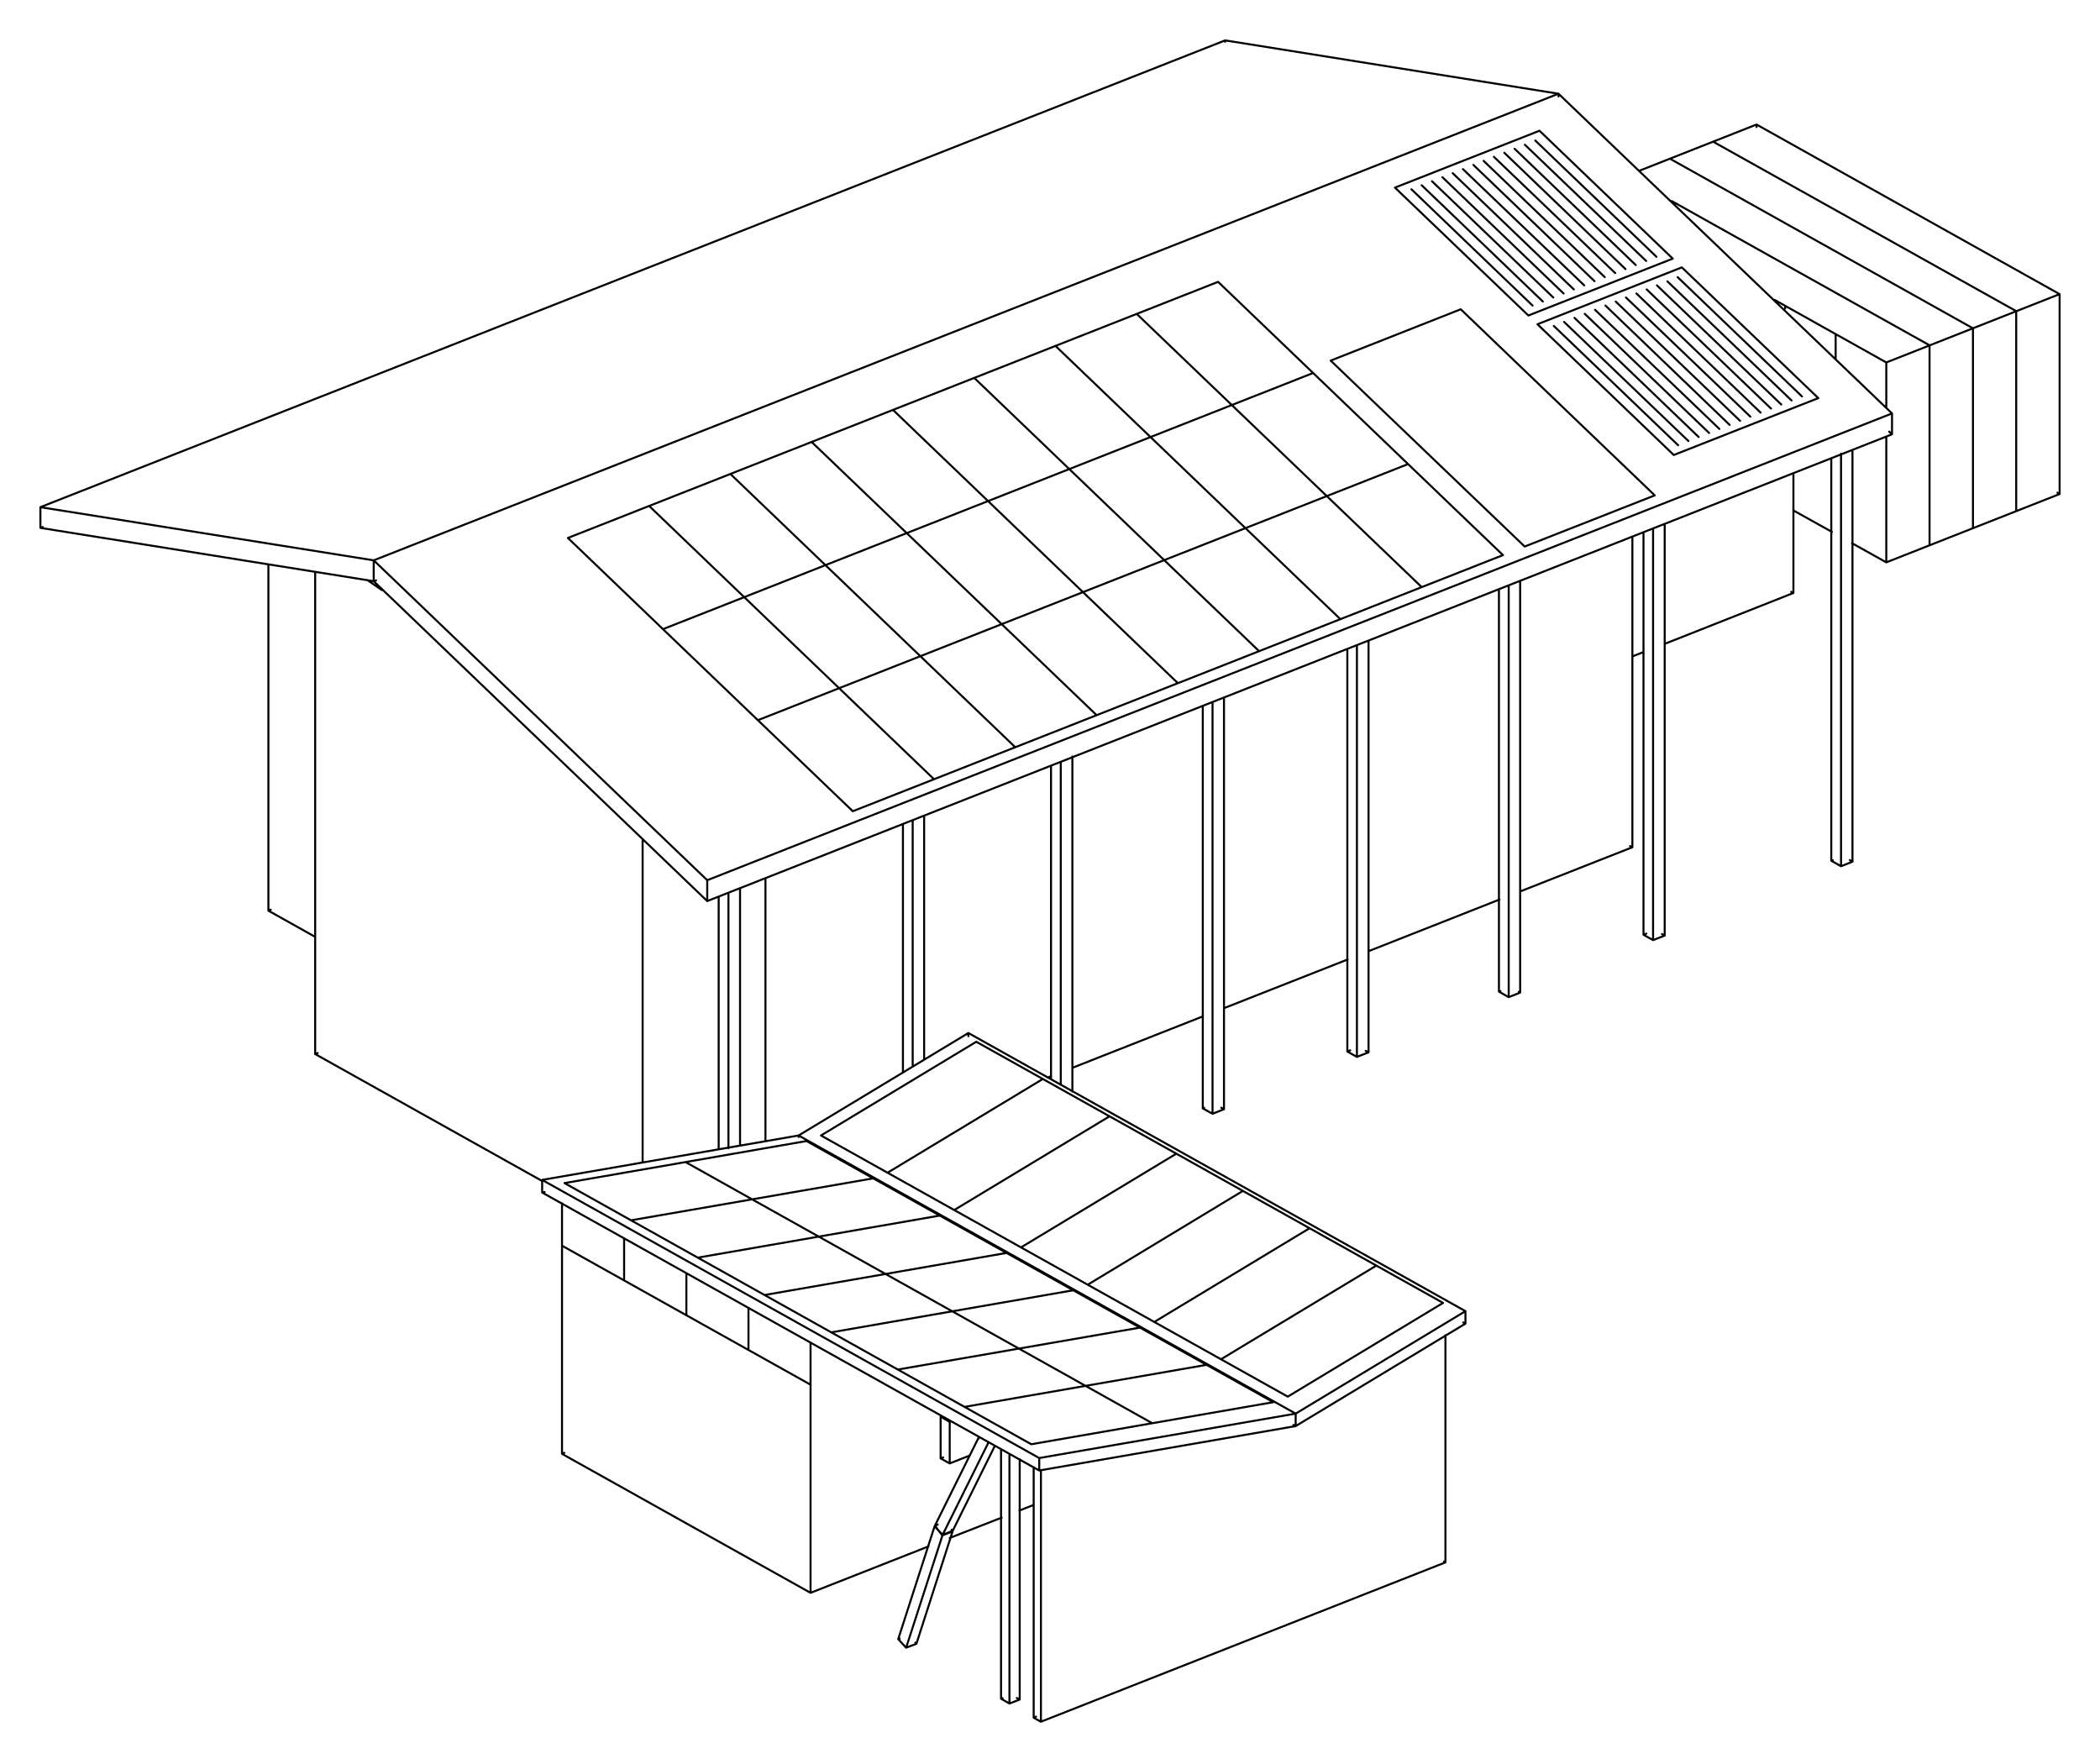
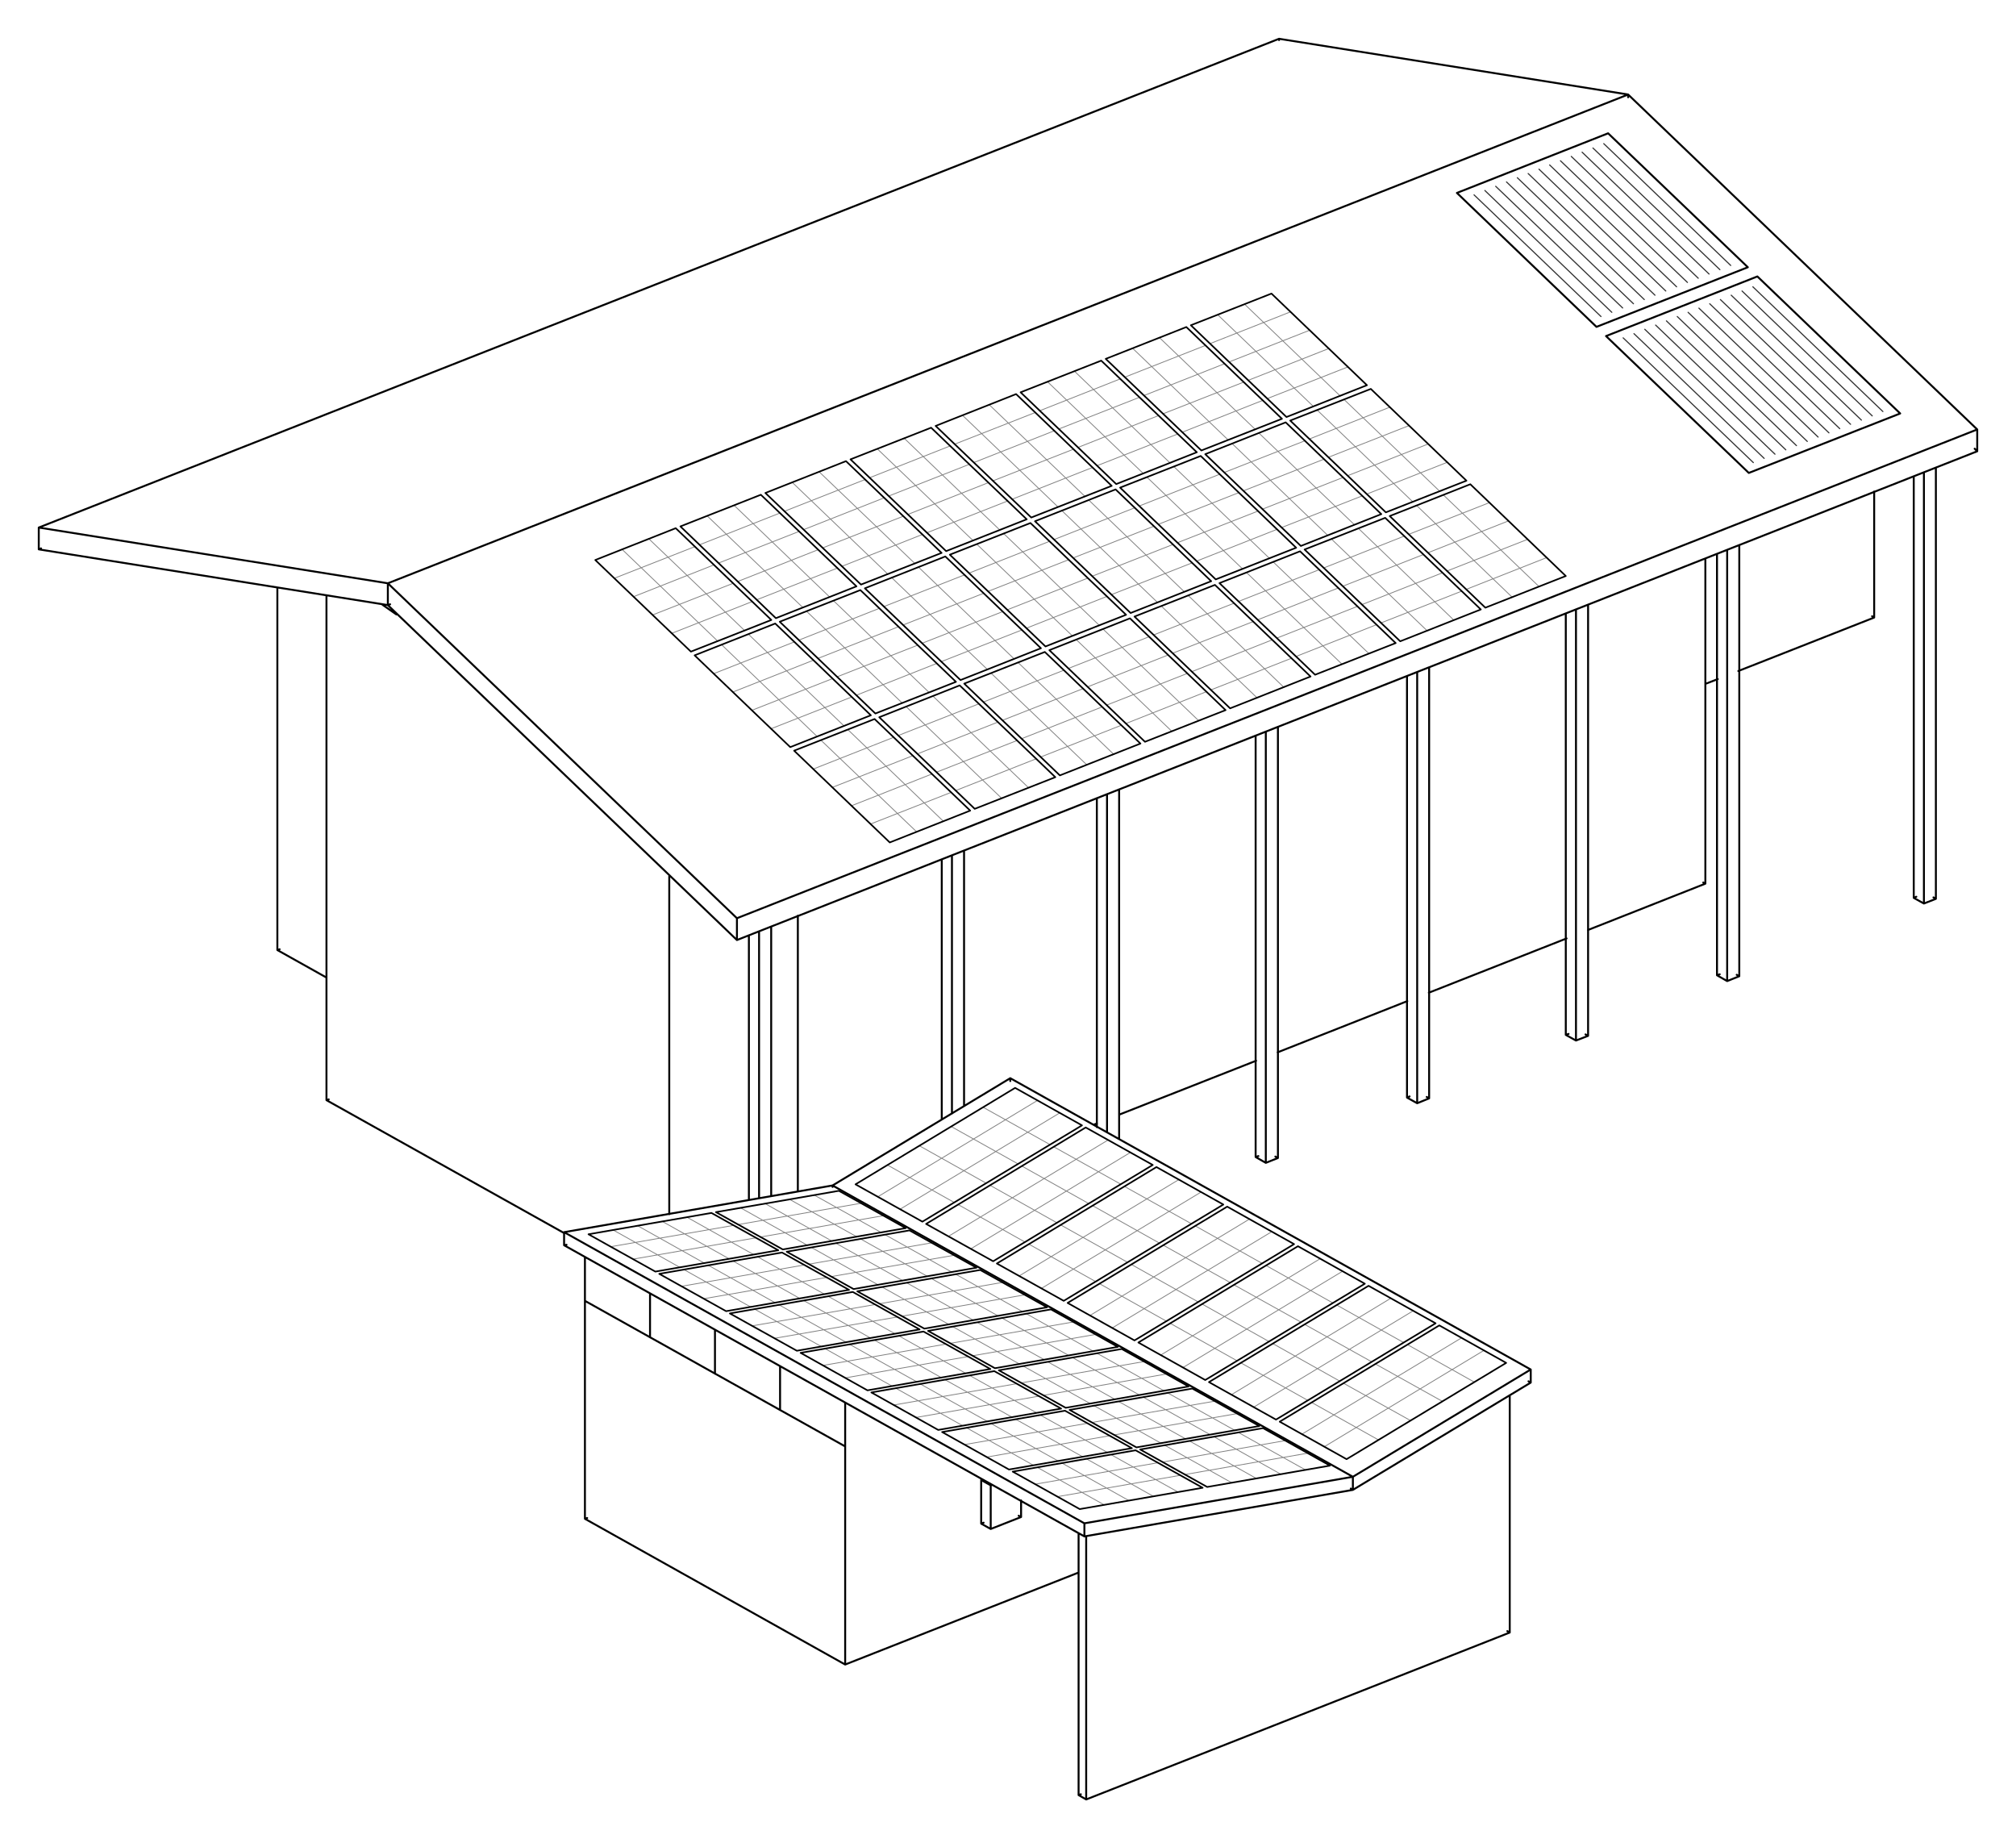
- <svg xmlns="http://www.w3.org/2000/svg" viewBox="0 0 1248 1048" fill="none" stroke="currentColor" stroke-width="1.2" stroke-linecap="round" stroke-linejoin="round">
-   <path d="M622.6 640.4L624.7 639.5M637.3 634.6L714.9 604.0M727.5 599.1L800.9 570.2M813.5 565.2L891.1 534.6M903.6 529.7L970.1 503.5M187.0 556.6L159.5 541.2M970.1 503.5L968.7 502.8M159.5 541.2L160.9 540.6M159.5 541.2L159.5 335.6M454.9 521.9L454.9 677.8M970.1 318.9L970.1 503.5M322.1 701.8L187.3 626.4M187.3 626.4L188.8 625.8M187.3 626.4L187.3 339.8M218.3 344.7L227.0 350.7M381.9 499.4L381.9 690.8M454.9 521.9L454.9 677.8M420.3 535.5L1124.4 258.1M420.3 535.5L222.1 345.4M1124.4 258.1L1122.7 256.5M222.1 345.4L223.5 344.9M222.1 345.4L222.1 333.0M926.2 57.3L926.2 55.7M222.1 333.0L926.2 55.7M222.1 333.0L420.3 523.1M926.2 55.7L1124.4 245.7M420.3 523.1L1124.4 245.7M420.3 523.1L420.3 535.5M1124.4 245.7L1124.4 258.1M222.1 345.4L223.5 344.9M222.1 345.4L24.0 313.7M24.0 313.7L25.4 313.2M24.0 313.7L24.0 301.4M728.1 24.8L728.1 24.0M24.0 301.4L728.1 24.0M24.0 301.4L222.1 333.0M728.1 24.0L926.2 55.7M222.1 333.0L926.2 55.7M222.1 333.0L222.1 345.4M926.2 55.7L926.2 57.3M970.4 390.0L976.7 387.5M989.4 382.6L1065.8 352.4M1065.8 352.4L1064.5 351.7M1065.8 352.4L1065.8 281.2M1121.0 334.2L1224.0 293.6M1121.0 215.4L1224.0 174.8M974.7 101.3L1043.9 74.0M1121.0 334.2L1100.6 322.8M1088.7 316.1L1065.7 303.3M1224.0 293.6L1222.7 292.8M1121.0 215.4L1054.6 178.2M1224.0 174.8L1043.9 74.0M1121.0 334.2L1121.0 260.0M1121.0 241.9L1121.0 215.4M1224.0 293.6L1224.0 174.8M1043.9 75.5L1043.9 74.0M1146.7 324.0L1146.7 205.2M1146.7 205.2L993.5 119.5M1172.5 313.9L1172.5 195.1M1172.5 195.1L992.4 94.3M1198.2 303.7L1198.2 184.9M1198.2 184.9L1018.1 84.2M1090.9 213.0L1090.9 198.6M1060.9 183.3L1060.9 181.8M432.9 682.4L432.9 530.8M439.8 680.5L439.8 528.1M427.1 683.0L427.1 532.9M542.4 633.3L542.4 487.7M549.2 629.8L549.2 485.0M536.6 636.8L536.6 489.7M630.4 644.6L630.4 453.0M637.3 648.7L637.3 449.6M624.6 641.4L624.6 455.1M720.6 661.9L727.4 659.2M714.8 658.7L715.6 658.3M720.6 661.9L714.8 658.7M727.4 659.2L725.8 658.3M720.6 661.9L720.6 417.5M727.4 659.2L727.4 414.8M714.8 658.7L714.8 419.6M806.4 628.1L813.3 625.4M800.7 624.9L802.4 624.2M806.4 628.1L800.7 624.9M813.3 625.4L811.6 624.5M806.4 628.1L806.4 383.7M813.3 625.4L813.3 381.0M800.7 624.9L800.7 385.7M896.6 592.6L903.4 589.9M890.8 589.3L891.7 589.0M896.6 592.6L890.8 589.3M903.4 589.9L902.6 589.4M896.6 592.6L896.6 348.2M903.4 589.9L903.4 345.4M890.8 589.3L890.8 350.2M982.4 558.7L989.3 556.0M976.7 555.5L978.4 554.8M982.4 558.7L976.7 555.5M989.3 556.0L987.7 555.1M982.4 558.7L982.4 314.3M989.3 556.0L989.3 311.6M976.7 555.5L976.7 316.4M1094.1 514.8L1100.9 512.1M1088.3 511.5L1089.2 511.2M1094.1 514.8L1088.3 511.5M1100.9 512.1L1099.3 511.1M1094.1 514.8L1094.1 269.6M1100.9 512.1L1100.9 267.7M1088.3 511.5L1088.3 272.4M506.8 482.1L893.2 329.9M893.2 329.9L723.9 167.5M723.9 167.5L337.5 319.7M337.5 319.7L506.8 482.1M555.1 463.1L385.8 300.7M603.4 444.1L434.1 281.7M651.7 425.0L482.4 262.7M700.0 406.0L530.7 243.6M748.3 387.0L579.0 224.6M796.6 368.0L627.3 205.6M844.9 348.9L675.6 186.6M450.4 428.0L836.8 275.8M394.0 373.9L780.3 221.7M906.1 324.8L983.4 294.4M983.4 294.4L868.1 183.8M868.1 183.8L790.8 214.3M790.8 214.3L906.1 324.8M908.3 187.5L994.1 153.7M994.1 153.7L914.9 77.7M914.9 77.7L829.0 111.5M829.0 111.5L908.3 187.5M910.8 181.6L838.8 112.5M916.9 179.2L844.9 110.1M923.1 176.8L851.0 107.7M929.2 174.4L857.2 105.3M935.3 172.0L863.3 102.9M941.5 169.6L869.4 100.5M947.6 167.1L875.6 98.0M953.7 164.7L881.7 95.6M959.9 162.3L887.8 93.2M966.0 159.9L894.0 90.8M972.1 157.5L900.1 88.4M978.3 155.1L906.2 86.0M984.4 152.6L912.4 83.5M994.7 270.4L1080.6 236.6M1080.6 236.6L999.5 158.9M999.5 158.9L913.7 192.7M913.7 192.7L994.7 270.4M997.3 264.6L923.4 193.7M1003.4 262.1L929.5 191.3M1009.5 259.7L935.7 188.9M1015.7 257.3L941.8 186.5M1021.8 254.9L947.9 184.1M1027.9 252.5L954.1 181.6M1034.1 250.1L960.2 179.2M1040.2 247.6L966.3 176.8M1046.3 245.2L972.5 174.4M1052.5 242.8L978.6 172.0M1058.6 240.4L984.7 169.6M1064.7 238.0L990.9 167.2M1070.9 235.6L997.0 164.7M481.7 946.6L551.8 919.0M564.4 914.0L595.3 901.9M605.8 897.7L614.2 894.4M481.7 797.8L481.7 946.6M334.0 864.0L335.4 863.4M334.0 715.1L334.0 864.0M481.7 946.6L334.0 864.0M618.6 1023.2L859.0 928.5M859.0 928.5L859.0 793.5M618.6 873.6L618.6 1023.2M614.3 1020.8L615.7 1020.2M614.3 871.9L614.3 1020.8M618.6 1023.2L614.3 1020.8M859.0 928.5L858.2 928.0M481.7 822.9L334.0 740.3M444.8 802.2L444.8 777.2M407.9 781.6L407.9 756.6M370.9 760.9L370.9 735.9M595.8 1009.2L594.9 1009.5M594.9 1009.5L594.9 861.4M594.9 1009.5L599.9 1012.4M599.9 1012.4L599.9 864.2M599.9 1012.4L606.0 1010.0M606.0 1010.0L606.0 867.2M606.0 1010.0L604.3 1009.1M534.7 973.8L533.8 974.1M556.3 906.7L555.4 907.1M533.8 974.1L555.4 907.1M533.8 974.1L538.5 979.2M555.4 907.1L560.2 912.1M538.5 979.2L560.2 912.1M538.5 979.2L544.6 976.9M560.2 912.1L566.2 909.8M544.6 976.9L566.2 909.8M544.6 976.9L544.0 976.2M566.2 909.8L565.6 909.1M557.3 906.0L555.6 906.7M555.6 906.7L581.7 854.1M555.6 906.7L560.0 912.5M560.0 912.5L587.5 857.1M560.0 912.5L566.0 910.1M566.0 910.1L591.1 859.5M566.0 910.1L565.5 909.4M617.6 873.9L322.2 708.7M617.6 873.9L770.0 847.5M322.2 708.7L323.7 708.4M770.0 847.5L768.7 846.8M770.0 847.5L770.0 840.1M474.6 675.7L474.6 674.8M770.0 840.1L474.6 674.8M770.0 840.1L617.6 866.5M474.6 674.8L322.2 701.2M617.6 866.5L322.2 701.2M617.6 866.5L617.6 873.9M322.2 701.2L322.2 708.7M770.0 847.5L768.7 846.8M770.0 847.5L870.9 786.6M870.9 786.6L869.6 785.9M870.9 786.6L870.9 779.2M575.5 615.8L575.5 613.9M870.9 779.2L575.5 613.9M870.9 779.2L770.0 840.1M575.5 613.9L474.6 674.8M770.0 840.1L474.6 674.8M770.0 840.1L770.0 847.5M474.6 674.8L474.6 675.7M612.9 858.3L335.5 703.1M684.8 845.8L407.4 690.6M756.7 833.3L479.3 678.1M612.9 858.3L756.7 833.3M573.2 836.1L717.1 811.1M533.6 813.9L677.4 789.0M494.0 791.8L637.8 766.8M454.4 769.6L598.2 744.6M414.7 747.4L558.5 722.4M375.1 725.2L518.9 700.3M335.5 703.1L479.3 678.1M765.3 830.0L487.9 674.8M857.6 774.3L580.2 619.1M765.3 830.0L857.6 774.3M725.6 807.8L818.0 752.1M686.0 785.6L778.3 729.9M646.4 763.5L738.7 707.7M606.8 741.3L699.1 685.6M567.1 719.1L659.4 663.4M527.5 696.9L619.8 641.2M487.9 674.8L580.2 619.1M564.4 869.7L576.3 865.0M559.0 866.7L560.5 866.1M564.4 845.0L565.1 844.7M559.0 841.9L559.7 841.7M564.4 869.7L559.0 866.7M564.4 845.0L559.0 841.9M564.4 869.7L564.4 845.0M581.6 855.0L581.6 854.2M559.0 866.7L559.0 841.9" />
+ <svg xmlns="http://www.w3.org/2000/svg" viewBox="0 0 1248 1138" fill="none" stroke="currentColor" stroke-width="1.2" stroke-linecap="round" stroke-linejoin="round">
+   <path class="m-edge" stroke-width="1.2" d="M677.0 696.1L679.1 695.3M693.0 689.8L777.6 656.5M790.9 651.3L871.2 619.6M884.5 614.4L969.8 580.8M983.0 575.6L1055.7 546.9M201.9 604.9L171.7 588.0M1055.7 546.9L1054.4 546.2M171.7 588.0L173.1 587.5M171.7 588.0L171.7 363.8M493.9 566.7L493.9 737.4M1055.7 346.1L1055.7 546.9M349.3 763.2L202.1 680.9M202.1 680.9L203.5 680.4M202.1 680.9L202.1 369.1M236.8 374.3L245.4 380.3M414.3 542.4L414.3 751.5M493.9 566.7L493.9 737.4M456.2 581.8L1224.0 279.3M456.2 581.8L240.1 374.5M1224.0 279.3L1222.4 277.7M240.1 374.5L241.5 374.0M240.1 374.5L240.1 361.0M1007.9 60.2L1007.9 58.5M240.1 361.0L1007.9 58.5M240.1 361.0L456.2 568.3M1007.9 58.5L1224.0 265.8M456.2 568.3L1224.0 265.8M456.2 568.3L456.2 581.8M1224.0 265.8L1224.0 279.3M240.1 374.5L241.5 374.0M240.1 374.5L24.0 340.0M24.0 340.0L25.4 339.4M24.0 340.0L24.0 326.5M791.8 24.8L791.8 24.0M24.0 326.5L791.8 24.0M24.0 326.5L240.1 361.0M791.8 24.0L1007.9 58.5M240.1 361.0L1007.9 58.5M240.1 361.0L240.1 374.5M1007.9 58.5L1007.9 60.2M1056.4 423.0L1063.4 420.3M1076.1 415.3L1160.2 382.2M1160.2 382.2L1158.9 381.4M1160.2 382.2L1160.2 304.2M469.9 741.5L469.9 576.6M477.4 740.1L477.4 573.6M463.6 742.5L463.6 579.1M589.3 689.2L589.3 529.5M596.8 684.0L596.8 526.6M583.0 692.5L583.0 532.0M685.3 700.4L685.3 491.7M692.8 705.0L692.8 488.8M679.0 697.6L679.0 494.2M783.6 719.7L791.1 716.7M777.3 716.1L779.0 715.5M783.6 719.7L777.3 716.1M791.1 716.7L789.5 715.8M783.6 719.7L783.6 453.0M791.1 716.7L791.1 450.0M777.3 716.1L777.3 455.5M877.3 682.8L884.7 679.8M871.0 679.3L872.6 678.6M877.3 682.8L871.0 679.3M884.7 679.8L883.2 678.9M877.3 682.8L877.3 416.1M884.7 679.8L884.7 413.1M871.0 679.3L871.0 418.6M975.6 644.0L983.1 641.1M969.3 640.5L971.0 639.9M975.6 644.0L969.3 640.5M983.1 641.1L981.5 640.2M975.6 644.0L975.6 377.4M983.1 641.1L983.1 374.4M969.3 640.5L969.3 379.9M1069.2 607.2L1076.7 604.2M1062.9 603.6L1064.6 603.0M1069.2 607.2L1062.9 603.6M1076.7 604.2L1075.1 603.3M1069.2 607.2L1069.2 340.5M1076.7 604.2L1076.7 337.5M1062.9 603.6L1062.9 343.0M1191.0 559.2L1198.4 556.3M1184.7 555.7L1186.3 555.0M1191.0 559.2L1184.7 555.7M1198.4 556.3L1196.9 555.4M1191.0 559.2L1191.0 292.5M1198.4 556.3L1198.4 289.6M1184.7 555.7L1184.7 295.0M988.3 202.3L1082.0 165.4M1082.0 165.4L995.5 82.5M995.5 82.5L901.9 119.4M901.9 119.4L988.3 202.3M1082.6 292.7L1176.3 255.9M1176.3 255.9L1087.9 171.1M1087.9 171.1L994.2 208.0M994.2 208.0L1082.6 292.7M523.2 1030.2L667.6 973.3M523.2 868.1L523.2 1030.2M362.1 940.0L363.5 939.5M362.1 778.0L362.1 940.0M523.2 1030.2L362.1 940.0M672.4 1113.7L934.6 1010.4M934.6 1010.4L934.6 864.1M672.4 950.9L672.4 1113.7M667.7 1111.0L669.1 1110.5M667.7 949.0L667.7 1111.0M672.4 1113.7L667.7 1111.0M934.6 1010.4L933.1 1009.5M523.2 895.2L362.1 805.1M482.9 872.7L482.9 845.7M442.6 850.2L442.6 823.2M402.4 827.7L402.4 800.7M671.3 950.9L349.2 770.7M671.3 950.9L837.5 922.1M349.2 770.7L350.7 770.4M837.5 922.1L836.2 921.3M837.5 922.1L837.5 914.0M515.4 734.6L515.4 733.7M837.5 914.0L515.4 733.7M837.5 914.0L671.3 942.8M515.4 733.7L349.2 762.6M671.3 942.8L349.2 762.6M671.3 942.8L671.3 950.9M349.2 762.6L349.2 770.7M837.5 922.1L836.2 921.3M837.5 922.1L947.6 855.7M947.6 855.7L946.2 854.9M947.6 855.7L947.6 847.6M625.4 669.1L625.4 667.3M947.6 847.6L625.4 667.3M947.6 847.6L837.5 914.0M625.4 667.3L515.4 733.7M837.5 914.0L515.4 733.7M837.5 914.0L837.5 922.1M515.4 733.7L515.4 734.6M613.3 946.3L632.1 938.9M607.4 943.0L608.9 942.4M613.3 919.3L614.1 919.0M607.4 916.0L608.2 915.7M613.3 946.3L607.4 943.0M632.1 938.9L630.6 938.1M613.3 919.3L607.4 916.0M613.3 946.3L613.3 919.3M632.1 938.9L632.1 928.6M607.4 943.0L607.4 916.0" />
+   <path class="m-pv" stroke-width="1" d="M550.8 521.4L600.6 501.7M600.6 501.7L541.4 445.0M541.4 445.0L491.6 464.6M491.6 464.6L550.8 521.4M489.2 462.4L539.1 442.7M539.1 442.7L479.9 385.9M479.9 385.9L430.0 405.6M430.0 405.6L489.2 462.4M427.7 403.3L477.5 383.7M477.5 383.7L418.3 326.9M418.3 326.9L368.5 346.6M368.5 346.6L427.7 403.3M603.4 500.6L653.3 481.0M653.3 481.0L594.1 424.2M594.1 424.2L544.3 443.9M544.3 443.9L603.4 500.6M541.9 441.6L591.8 422.0M591.8 422.0L532.6 365.2M532.6 365.2L482.7 384.8M482.7 384.8L541.9 441.6M480.3 382.6L530.2 362.9M530.2 362.9L471.0 306.2M471.0 306.2L421.2 325.8M421.2 325.8L480.3 382.6M656.1 479.9L706.0 460.2M706.0 460.2L646.8 403.5M646.8 403.5L596.9 423.1M596.9 423.1L656.1 479.9M594.6 420.9L644.4 401.2M644.4 401.2L585.2 344.4M585.2 344.4L535.4 364.1M535.4 364.1L594.6 420.9M533.0 361.8L582.9 342.2M582.9 342.2L523.7 285.4M523.7 285.4L473.8 305.1M473.8 305.1L533.0 361.8M708.8 459.1L758.7 439.5M758.7 439.5L699.5 382.7M699.5 382.7L649.6 402.4M649.6 402.4L708.8 459.1M647.2 400.1L697.1 380.5M697.1 380.5L637.9 323.7M637.9 323.7L588.0 343.3M588.0 343.3L647.2 400.1M585.7 341.1L635.6 321.4M635.6 321.4L576.4 264.7M576.4 264.7L526.5 284.3M526.5 284.3L585.7 341.1M761.5 438.4L811.3 418.7M811.3 418.7L752.1 362.0M752.1 362.0L702.3 381.6M702.3 381.6L761.5 438.4M699.9 379.4L749.8 359.7M749.8 359.7L690.6 302.9M690.6 302.9L640.7 322.6M640.7 322.6L699.9 379.4M638.4 320.3L688.2 300.7M688.2 300.7L629.0 243.9M629.0 243.9L579.2 263.6M579.2 263.6L638.4 320.3M814.1 417.6L864.0 398.0M864.0 398.0L804.8 341.2M804.8 341.2L754.9 360.9M754.9 360.9L814.1 417.6M752.6 358.6L802.4 339.0M802.4 339.0L743.3 282.2M743.3 282.2L693.4 301.8M693.4 301.8L752.6 358.6M691.0 299.6L740.9 279.9M740.9 279.9L681.7 223.2M681.7 223.2L631.8 242.8M631.8 242.8L691.0 299.6M866.8 396.9L916.7 377.2M916.7 377.2L857.5 320.5M857.5 320.5L807.6 340.1M807.6 340.1L866.8 396.9M805.3 337.9L855.1 318.2M855.1 318.2L795.9 261.4M795.9 261.4L746.1 281.1M746.1 281.1L805.3 337.9M743.7 278.8L793.6 259.2M793.6 259.2L734.4 202.4M734.4 202.4L684.5 222.1M684.5 222.1L743.7 278.8M919.5 376.1L969.3 356.5M969.3 356.5L910.2 299.7M910.2 299.7L860.3 319.4M860.3 319.4L919.5 376.1M857.9 317.1L907.8 297.5M907.8 297.5L848.6 240.7M848.6 240.7L798.7 260.3M798.7 260.3L857.9 317.1M796.4 258.1L846.2 238.4M846.2 238.4L787.1 181.7M787.1 181.7L737.2 201.3M737.2 201.3L796.4 258.1M668.4 934.0L744.5 920.8M744.5 920.8L703.0 897.6M703.0 897.6L626.9 910.8M626.9 910.8L668.4 934.0M624.6 909.5L700.7 896.3M700.7 896.3L659.3 873.1M659.3 873.1L583.2 886.3M583.2 886.3L624.6 909.5M580.8 885.0L656.9 871.8M656.9 871.8L615.5 848.6M615.5 848.6L539.4 861.8M539.4 861.8L580.8 885.0M537.0 860.5L613.1 847.3M613.1 847.3L571.7 824.1M571.7 824.1L495.6 837.3M495.6 837.3L537.0 860.5M493.3 836.0L569.3 822.8M569.3 822.8L527.9 799.6M527.9 799.6L451.8 812.9M451.8 812.9L493.3 836.0M449.5 811.5L525.6 798.3M525.6 798.3L484.1 775.2M484.1 775.2L408.1 788.4M408.1 788.4L449.5 811.5M405.7 787.0L481.8 773.8M481.8 773.8L440.4 750.7M440.4 750.7L364.3 763.9M364.3 763.9L405.7 787.0M747.3 920.3L823.3 907.1M823.3 907.1L781.9 883.9M781.9 883.9L705.8 897.1M705.8 897.1L747.3 920.3M703.5 895.8L779.6 882.6M779.6 882.6L738.1 859.4M738.1 859.4L662.1 872.6M662.1 872.6L703.5 895.8M659.7 871.3L735.8 858.1M735.8 858.1L694.4 834.9M694.4 834.9L618.3 848.1M618.3 848.1L659.7 871.3M615.9 846.8L692.0 833.6M692.0 833.6L650.6 810.4M650.6 810.4L574.5 823.7M574.5 823.7L615.9 846.8M572.2 822.3L648.2 809.1M648.2 809.1L606.8 786.0M606.8 786.0L530.7 799.2M530.7 799.2L572.2 822.3M528.4 797.8L604.5 784.6M604.5 784.6L563.0 761.5M563.0 761.5L487.0 774.7M487.0 774.7L528.4 797.8M484.6 773.3L560.7 760.1M560.7 760.1L519.3 737.0M519.3 737.0L443.2 750.2M443.2 750.2L484.6 773.3M833.6 903.1L932.4 843.5M932.4 843.5L891.0 820.3M891.0 820.3L792.2 879.9M792.2 879.9L833.6 903.1M789.9 878.6L888.7 819.0M888.7 819.0L847.2 795.8M847.2 795.8L748.4 855.4M748.4 855.4L789.9 878.6M746.1 854.1L844.9 794.5M844.9 794.5L803.5 771.3M803.5 771.3L704.7 830.9M704.7 830.9L746.1 854.1M702.3 829.6L801.1 770.0M801.1 770.0L759.7 746.8M759.7 746.8L660.9 806.4M660.9 806.4L702.3 829.6M658.5 805.1L757.3 745.5M757.3 745.5L715.9 722.3M715.9 722.3L617.1 782.0M617.1 782.0L658.5 805.1M614.8 780.6L713.6 721.0M713.6 721.0L672.1 697.8M672.1 697.8L573.3 757.5M573.3 757.5L614.8 780.6M571.0 756.1L669.8 696.5M669.8 696.5L628.4 673.3M628.4 673.3L529.6 733.0M529.6 733.0L571.0 756.1" />
+   <path class="m-cell" stroke-width="0.5" stroke-opacity="0.5" d="M567.4 514.8L508.2 458.1M584.0 508.3L524.8 451.5M538.9 510.0L588.8 490.4M527.1 498.7L577.0 479.0M515.3 487.3L565.1 467.7M503.4 476.0L553.3 456.3M505.8 455.8L446.7 399.0M522.5 449.3L463.3 392.5M477.4 451.0L527.2 431.4M465.5 439.6L515.4 420.0M453.7 428.3L503.6 408.6M441.9 416.9L491.7 397.3M444.3 396.8L385.1 340.0M460.9 390.2L401.7 333.5M415.8 392.0L465.7 372.3M404.0 380.6L453.9 361.0M392.2 369.3L442.0 349.6M380.3 357.9L430.2 338.3M620.1 494.1L560.9 437.3M636.7 487.5L577.5 430.8M591.6 489.3L641.5 469.6M579.8 477.9L629.6 458.3M567.9 466.6L617.8 446.9M556.1 455.2L606.0 435.6M558.5 435.1L499.3 378.3M575.1 428.5L515.9 371.7M530.1 430.3L579.9 410.6M518.2 418.9L568.1 399.3M506.4 407.5L556.2 387.9M494.5 396.2L544.4 376.5M497.0 376.0L437.8 319.3M513.6 369.5L454.4 312.7M468.5 371.2L518.4 351.6M456.7 359.9L506.5 340.2M444.8 348.5L494.7 328.9M433.0 337.2L482.9 317.5M672.7 473.3L613.5 416.6M689.4 466.8L630.2 410.0M644.3 468.5L694.1 448.9M632.4 457.2L682.3 437.5M620.6 445.8L670.5 426.2M608.8 434.5L658.6 414.8M611.2 414.3L552.0 357.5M627.8 407.8L568.6 351.0M582.7 409.5L632.6 389.9M570.9 398.1L620.8 378.5M559.1 386.8L608.9 367.2M547.2 375.4L597.1 355.8M549.6 355.3L490.4 298.5M566.3 348.7L507.1 292.0M521.2 350.5L571.0 330.8M509.3 339.1L559.2 319.5M497.5 327.8L547.4 308.1M485.7 316.4L535.5 296.8M725.4 452.6L666.2 395.8M742.0 446.0L682.8 389.3M697.0 447.8L746.8 428.1M685.1 436.4L735.0 416.8M673.3 425.1L723.1 405.4M661.4 413.7L711.3 394.1M663.9 393.6L604.7 336.8M680.5 387.0L621.3 330.2M635.4 388.8L685.3 369.1M623.6 377.4L673.4 357.8M611.7 366.0L661.6 346.4M599.9 354.7L649.8 335.0M602.3 334.5L543.1 277.8M618.9 328.0L559.7 271.2M573.9 329.7L623.7 310.1M562.0 318.4L611.9 298.7M550.2 307.0L600.0 287.4M538.3 295.7L588.2 276.0M778.1 431.8L718.9 375.1M794.7 425.3L735.5 368.5M749.6 427.0L799.5 407.4M737.8 415.7L787.6 396.0M725.9 404.3L775.8 384.7M714.1 393.0L764.0 373.3M716.5 372.8L657.3 316.0M733.2 366.3L674.0 309.5M688.1 368.0L737.9 348.4M676.2 356.6L726.1 337.0M664.4 345.3L714.3 325.7M652.6 333.9L702.4 314.3M655.0 313.8L595.8 257.0M671.6 307.2L612.4 250.5M626.5 309.0L676.4 289.3M614.7 297.6L664.6 278.0M602.8 286.3L652.7 266.6M591.0 274.9L640.9 255.3M830.8 411.1L771.6 354.3M847.4 404.5L788.2 347.8M802.3 406.3L852.2 386.6M790.5 394.9L840.3 375.3M778.6 383.6L828.5 363.9M766.8 372.2L816.6 352.6M769.2 352.1L710.0 295.3M785.8 345.5L726.6 288.7M740.7 347.3L790.6 327.6M728.9 335.9L778.8 316.3M717.1 324.5L766.9 304.9M705.2 313.2L755.1 293.5M707.7 293.0L648.5 236.3M724.3 286.5L665.1 229.7M679.2 288.2L729.1 268.6M667.4 276.9L717.2 257.2M655.5 265.5L705.4 245.9M643.7 254.2L693.5 234.5M883.4 390.3L824.2 333.6M900.0 383.8L840.9 327.0M855.0 385.5L904.8 365.9M843.1 374.2L893.0 354.5M831.3 362.8L881.2 343.2M819.5 351.5L869.3 331.8M821.9 331.3L762.7 274.5M838.5 324.8L779.3 268.0M793.4 326.5L843.3 306.9M781.6 315.1L831.4 295.5M769.7 303.8L819.6 284.2M757.9 292.4L807.8 272.8M760.3 272.3L701.1 215.5M777.0 265.7L717.8 209.0M731.9 267.5L781.7 247.8M720.0 256.1L769.9 236.5M708.2 244.8L758.1 225.1M696.4 233.4L746.2 213.8M936.1 369.6L876.9 312.8M952.7 363.0L893.5 306.3M907.6 364.8L957.5 345.1M895.8 353.4L945.7 333.8M884.0 342.1L933.8 322.4M872.1 330.7L922.0 311.1M874.6 310.6L815.4 253.8M891.2 304.0L832.0 247.2M846.1 305.8L896.0 286.1M834.3 294.4L884.1 274.8M822.4 283.0L872.3 263.4M810.6 271.7L860.4 252.0M813.0 251.5L753.8 194.8M829.6 245.0L770.4 188.2M784.5 246.7L834.4 227.1M772.7 235.4L822.6 215.7M760.9 224.0L810.7 204.4M749.0 212.7L798.9 193.0M683.6 931.4L642.2 908.2M698.8 928.7L657.4 905.5M714.0 926.1L672.6 902.9M729.2 923.4L687.8 900.3M654.6 926.3L730.6 913.1M640.8 918.6L716.8 905.3M639.8 906.9L598.4 883.7M655.0 904.2L613.6 881.1M670.2 901.6L628.8 878.4M685.5 898.9L644.0 875.8M610.8 901.8L686.9 888.6M597.0 894.1L673.1 880.9M596.0 882.4L554.6 859.2M611.2 879.7L569.8 856.6M626.5 877.1L585.0 853.9M641.7 874.4L600.3 851.3M567.0 877.3L643.1 864.1M553.2 869.6L629.3 856.4M552.3 857.9L510.8 834.7M567.5 855.2L526.1 832.1M582.7 852.6L541.3 829.4M597.9 850.0L556.5 826.8M523.2 852.8L599.3 839.6M509.4 845.1L585.5 831.9M508.5 833.4L467.1 810.2M523.7 830.7L482.3 807.6M538.9 828.1L497.5 804.9M554.1 825.5L512.7 802.3M479.5 828.3L555.5 815.1M465.6 820.6L541.7 807.4M464.7 808.9L423.3 785.7M479.9 806.3L438.5 783.1M495.1 803.6L453.7 780.4M510.4 801.0L468.9 777.8M435.7 803.8L511.8 790.6M421.9 796.1L498.0 782.9M420.9 784.4L379.5 761.2M436.1 781.8L394.7 758.6M451.4 779.1L409.9 755.9M466.6 776.5L425.2 753.3M391.9 779.3L468.0 766.1M378.1 771.6L454.2 758.4M762.5 917.7L721.1 894.5M777.7 915.0L736.3 891.8M792.9 912.4L751.5 889.2M808.1 909.7L766.7 886.6M733.5 912.6L809.5 899.4M719.6 904.9L795.7 891.6M718.7 893.2L677.3 870.0M733.9 890.5L692.5 867.4M749.1 887.9L707.7 864.7M764.3 885.2L722.9 862.1M689.7 888.1L765.8 874.9M675.9 880.4L752.0 867.2M674.9 868.7L633.5 845.5M690.1 866.0L648.7 842.9M705.4 863.4L663.9 840.2M720.6 860.8L679.2 837.6M645.9 863.6L722.0 850.4M632.1 855.9L708.2 842.7M631.1 844.2L589.7 821.0M646.4 841.5L604.9 818.4M661.6 838.9L620.2 815.7M676.8 836.3L635.4 813.1M602.1 839.1L678.2 825.9M588.3 831.4L664.4 818.2M587.4 819.7L546.0 796.5M602.6 817.1L561.2 793.9M617.8 814.4L576.4 791.2M633.0 811.8L591.6 788.6M558.3 814.6L634.4 801.4M544.5 806.9L620.6 793.7M543.6 795.2L502.2 772.0M558.8 792.6L517.4 769.4M574.0 789.9L532.6 766.7M589.2 787.3L547.8 764.1M514.6 790.1L590.7 776.9M500.8 782.4L576.8 769.2M499.8 770.7L458.4 747.5M515.0 768.1L473.6 744.9M530.3 765.4L488.8 742.3M545.5 762.8L504.0 739.6M470.8 765.6L546.9 752.4M457.0 757.9L533.1 744.7M853.4 891.2L812.0 868.0M873.2 879.2L831.7 856.1M892.9 867.3L851.5 844.2M912.7 855.4L871.3 832.2M819.8 895.4L918.6 835.8M806.0 887.6L904.8 828.0M809.6 866.7L768.2 843.5M829.4 854.8L788.0 831.6M849.1 842.8L807.7 819.7M868.9 830.9L827.5 807.7M776.1 870.9L874.8 811.3M762.3 863.2L861.0 803.5M765.8 842.2L724.4 819.0M785.6 830.3L744.2 807.1M805.4 818.3L763.9 795.2M825.1 806.4L783.7 783.2M732.3 846.4L831.1 786.8M718.5 838.7L817.3 779.0M722.1 817.7L680.7 794.5M741.8 805.8L700.4 782.6M761.6 793.8L720.2 770.7M781.3 781.9L739.9 758.7M688.5 821.9L787.3 762.3M674.7 814.2L773.5 754.5M678.3 793.2L636.9 770.0M698.1 781.3L656.6 758.1M717.8 769.4L676.4 746.2M737.6 757.4L696.1 734.3M644.7 797.4L743.5 737.8M630.9 789.7L729.7 730.1M634.5 768.7L593.1 745.5M654.3 756.8L612.9 733.6M674.0 744.9L632.6 721.7M693.8 732.9L652.4 709.8M601.0 772.9L699.7 713.3M587.1 765.2L685.9 705.6M590.7 744.2L549.3 721.0M610.5 732.3L569.1 709.1M630.3 720.4L588.8 697.2M650.0 708.4L608.6 685.3M557.2 748.4L656.0 688.8M543.4 740.7L642.2 681.1" />
+   <path class="m-tube" stroke-width="0.7" stroke-opacity="0.8" d="M991.1 195.9L912.5 120.6M997.8 193.3L919.2 117.9M1004.5 190.6L925.9 115.3M1011.2 188.0L932.6 112.6M1017.9 185.4L939.3 110.0M1024.5 182.7L946.0 107.4M1031.2 180.1L952.7 104.7M1037.9 177.5L959.3 102.1M1044.6 174.8L966.0 99.5M1051.3 172.2L972.7 96.8M1058.0 169.6L979.4 94.2M1064.7 166.9L986.1 91.6M1071.4 164.3L992.8 88.9M1085.4 286.3L1004.8 209.1M1092.1 283.7L1011.5 206.5M1098.8 281.1L1018.2 203.8M1105.5 278.4L1024.9 201.2M1112.1 275.8L1031.6 198.6M1118.8 273.2L1038.3 195.9M1125.5 270.5L1045.0 193.3M1132.2 267.9L1051.7 190.7M1138.9 265.3L1058.4 188.0M1145.6 262.6L1065.0 185.4M1152.3 260.0L1071.7 182.7M1159.0 257.4L1078.4 180.1M1165.6 254.7L1085.1 177.5" />
</svg>
